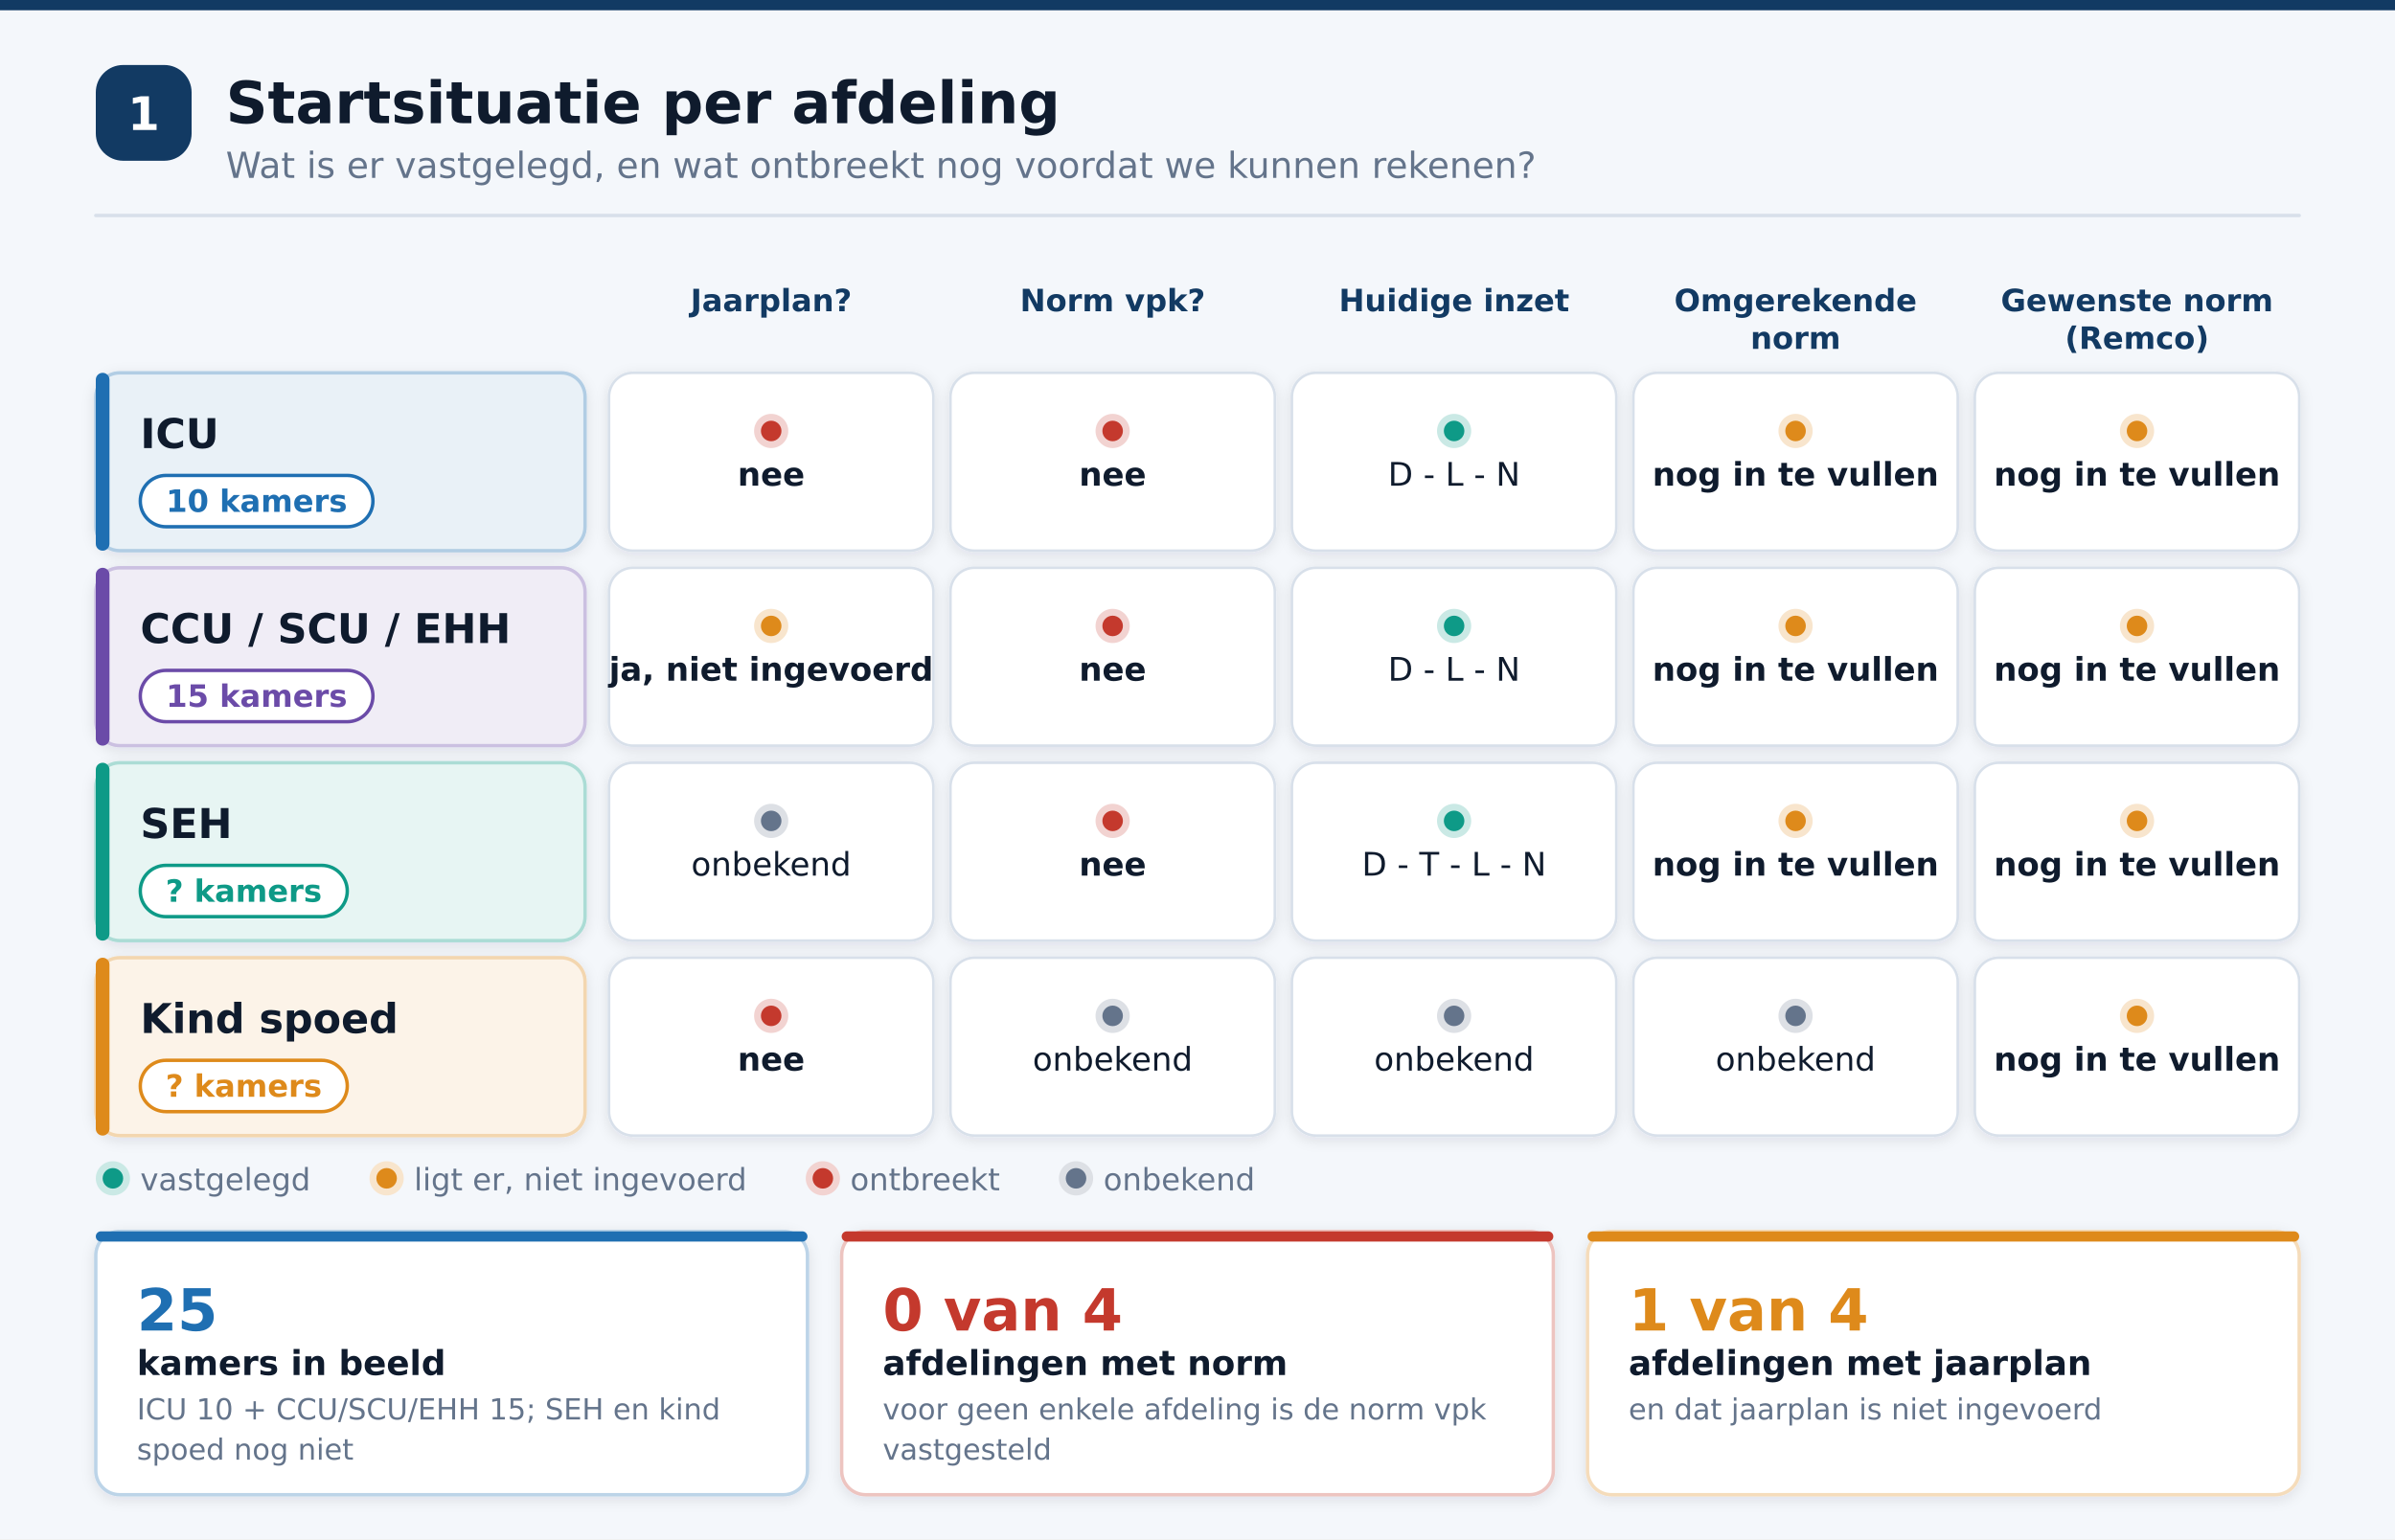
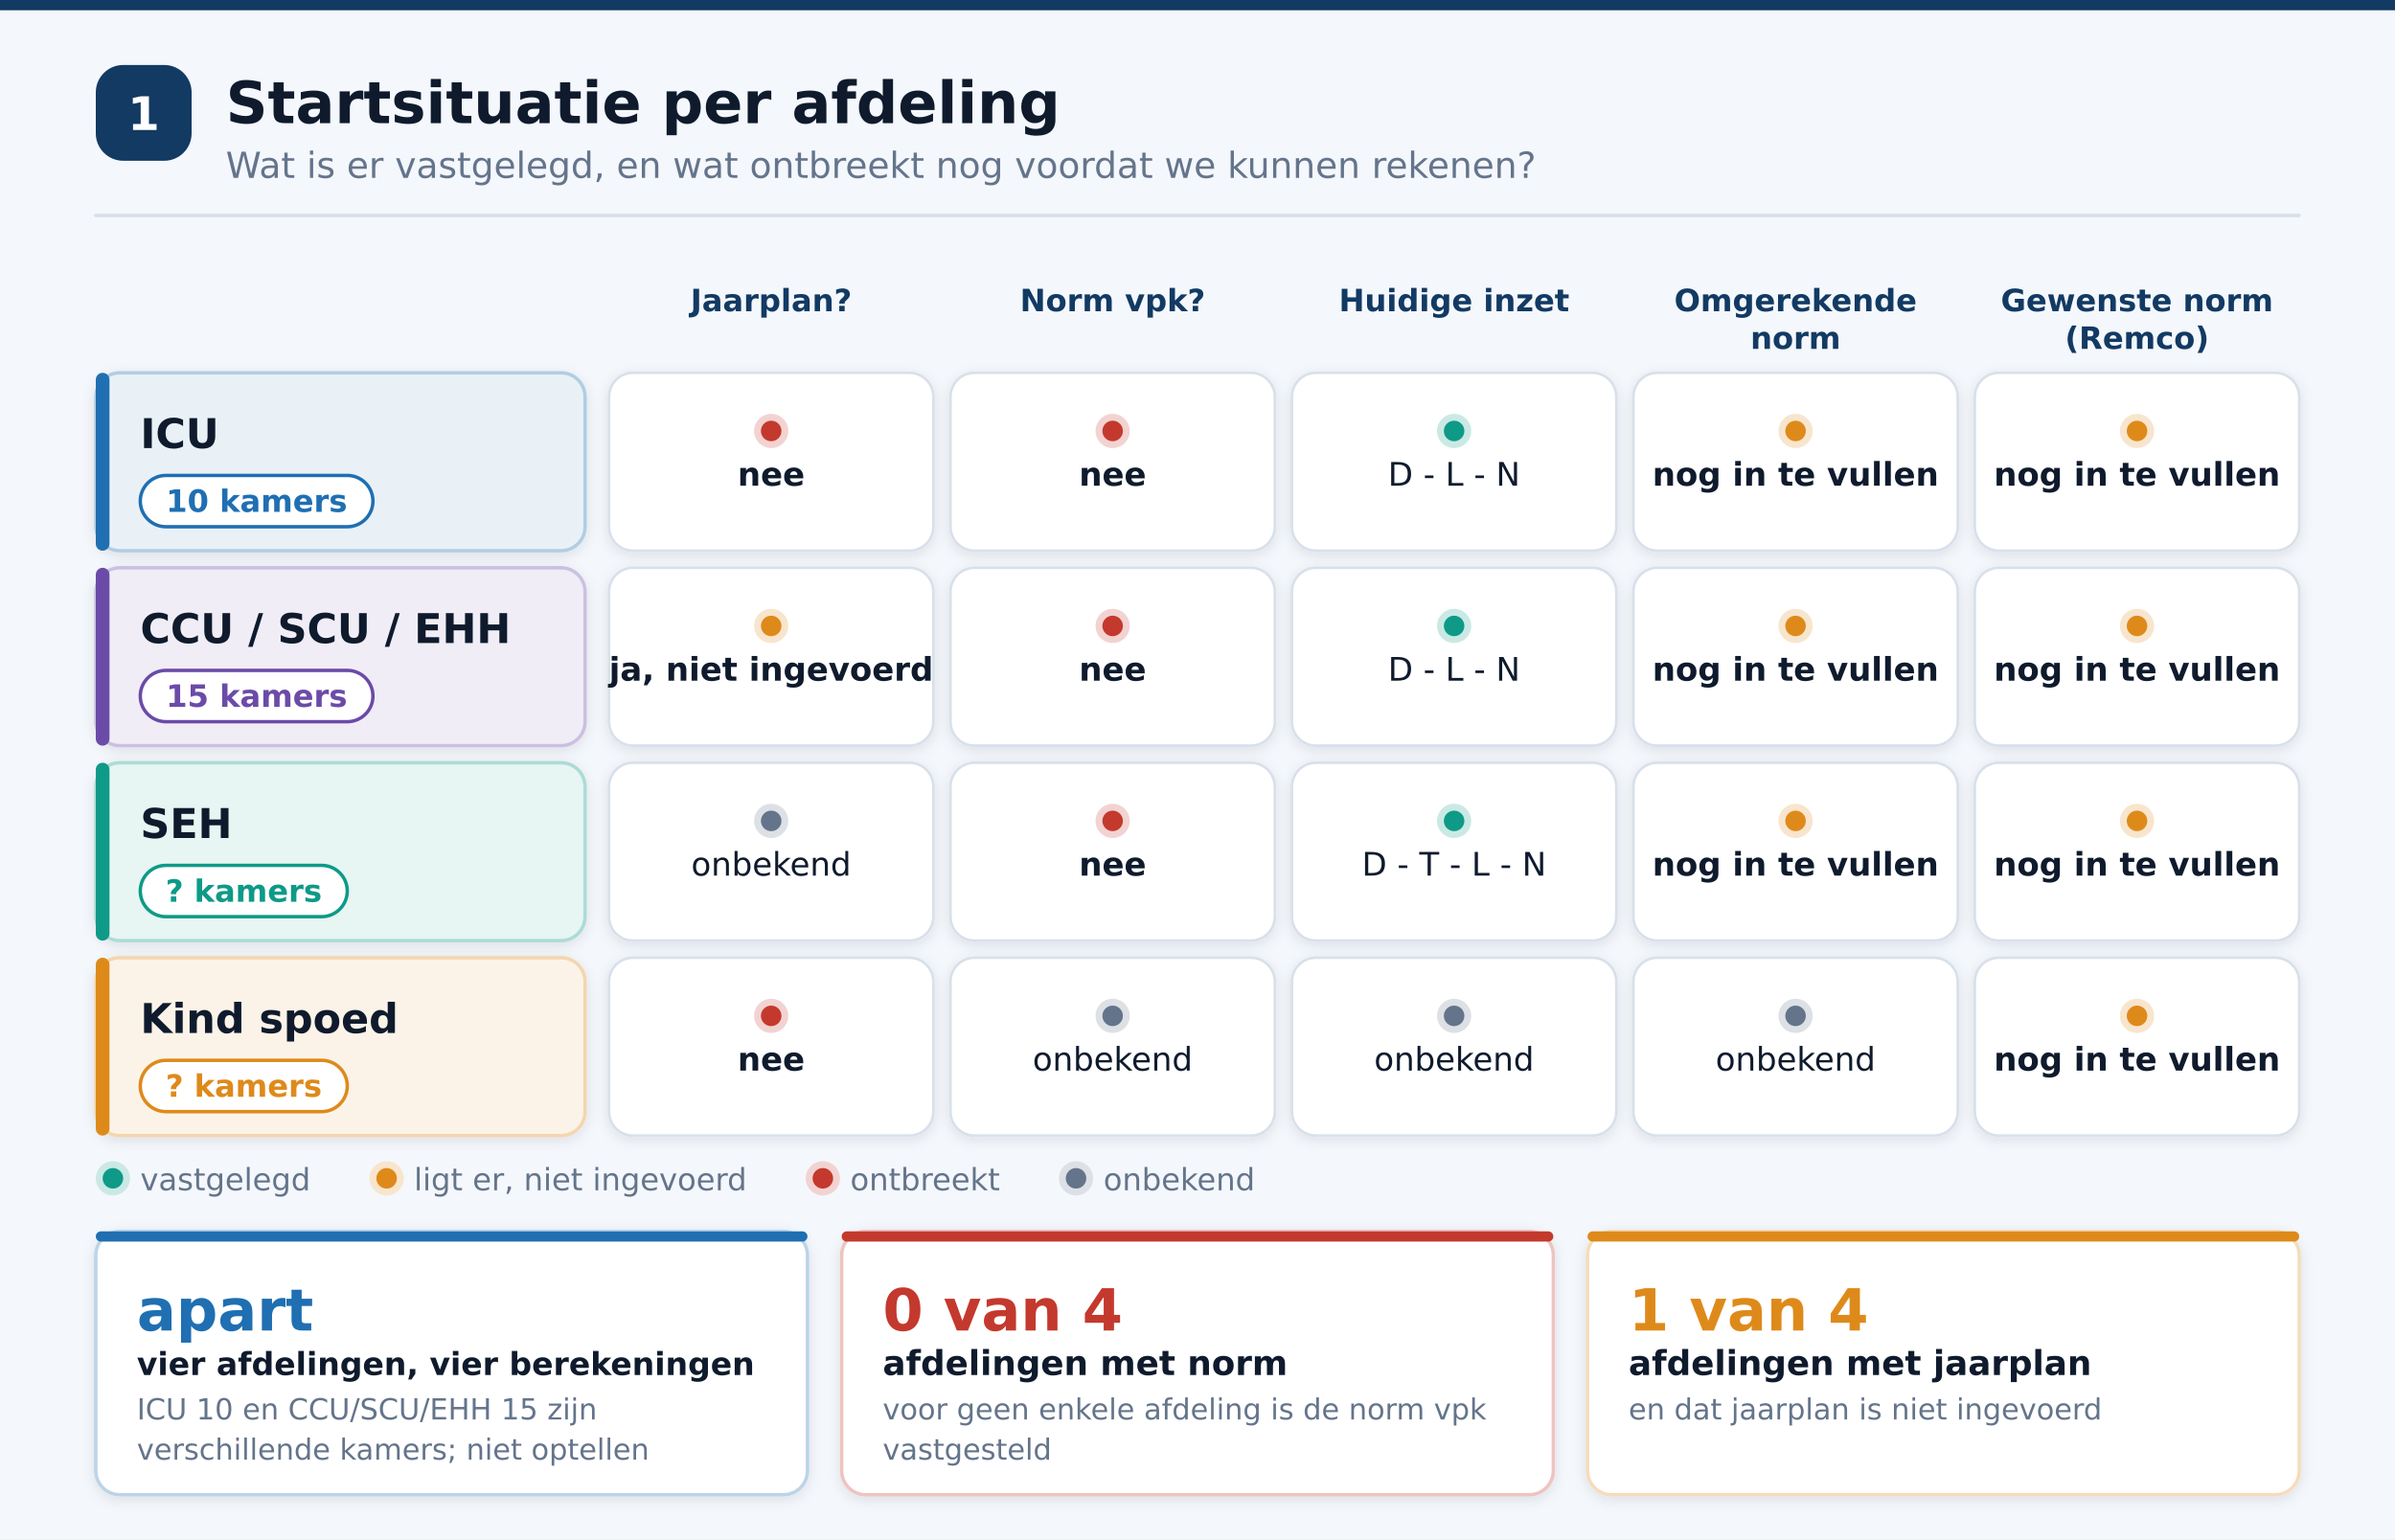
<svg xmlns="http://www.w3.org/2000/svg" width="1400" height="900" viewBox="0 0 1400 900">
  <defs>
    <filter id="kaartschaduw" x="-20%" y="-20%" width="140%" height="140%">
      <feDropShadow dx="0" dy="2" stdDeviation="4" flood-color="#0F1B2D" flood-opacity="0.10" />
    </filter>
  </defs>
  <rect width="1400" height="900" fill="#F4F7FB" />
  <rect x="0.0" y="0.0" width="1400.0" height="6.0" rx="0" ry="0" fill="#123A63" fill-opacity="1" stroke="none" stroke-width="2" />
  <rect x="56.0" y="38.0" width="56.0" height="56.0" rx="16" ry="16" fill="#123A63" fill-opacity="1" stroke="none" stroke-width="2" />
  <text x="84.0" y="76.0" font-family="DejaVu Sans, Verdana, Arial, sans-serif" font-size="27" fill="#FFFFFF" text-anchor="middle" font-weight="bold" letter-spacing="0">1</text>
  <text x="132.0" y="72.0" font-family="DejaVu Sans, Verdana, Arial, sans-serif" font-size="34" fill="#0F1B2D" text-anchor="start" font-weight="bold" letter-spacing="0">Startsituatie per afdeling</text>
  <text x="132.0" y="104.0" font-family="DejaVu Sans, Verdana, Arial, sans-serif" font-size="21" fill="#64748B" text-anchor="start" letter-spacing="0">Wat is er vastgelegd, en wat ontbreekt nog voordat we kunnen rekenen?</text>
  <line x1="56.0" y1="126.0" x2="1344.0" y2="126.0" stroke="#D8E0EA" stroke-width="2" stroke-linecap="round" />
  <text x="450.8" y="182.0" font-family="DejaVu Sans, Verdana, Arial, sans-serif" font-size="18" fill="#123A63" text-anchor="middle" font-weight="bold" letter-spacing="0">Jaarplan?</text>
  <text x="650.4" y="182.0" font-family="DejaVu Sans, Verdana, Arial, sans-serif" font-size="18" fill="#123A63" text-anchor="middle" font-weight="bold" letter-spacing="0">Norm vpk?</text>
  <text x="850.0" y="182.0" font-family="DejaVu Sans, Verdana, Arial, sans-serif" font-size="18" fill="#123A63" text-anchor="middle" font-weight="bold" letter-spacing="0">Huidige inzet</text>
  <text x="1049.6" y="182.0" font-family="DejaVu Sans, Verdana, Arial, sans-serif" font-size="18" fill="#123A63" text-anchor="middle" font-weight="bold" letter-spacing="0">Omgerekende</text>
  <text x="1049.6" y="204.0" font-family="DejaVu Sans, Verdana, Arial, sans-serif" font-size="18" fill="#123A63" text-anchor="middle" font-weight="bold" letter-spacing="0">norm</text>
  <text x="1249.2" y="182.0" font-family="DejaVu Sans, Verdana, Arial, sans-serif" font-size="18" fill="#123A63" text-anchor="middle" font-weight="bold" letter-spacing="0">Gewenste norm</text>
  <text x="1249.2" y="204.0" font-family="DejaVu Sans, Verdana, Arial, sans-serif" font-size="18" fill="#123A63" text-anchor="middle" font-weight="bold" letter-spacing="0">(Remco)</text>
  <rect x="56.0" y="218.0" width="286.0" height="104.0" rx="14" ry="14" fill="#E9F1F7" fill-opacity="1" stroke="#B1CDE4" stroke-width="2" filter="url(#kaartschaduw)" />
  <rect x="56.0" y="218.0" width="8.0" height="104.0" rx="4" ry="4" fill="#1F6FB2" fill-opacity="1" stroke="none" stroke-width="2" />
  <text x="82.0" y="262.0" font-family="DejaVu Sans, Verdana, Arial, sans-serif" font-size="24" fill="#0F1B2D" text-anchor="start" font-weight="bold" letter-spacing="0">ICU</text>
  <rect x="82.0" y="278.0" width="136.0" height="30.0" rx="15.0" ry="15.0" fill="#FFFFFF" fill-opacity="1" stroke="#1F6FB2" stroke-width="2" />
  <text x="150.0" y="299.3" font-family="DejaVu Sans, Verdana, Arial, sans-serif" font-size="18" fill="#1F6FB2" text-anchor="middle" font-weight="bold" letter-spacing="0">10 kamers</text>
  <rect x="356.0" y="218.0" width="189.6" height="104.0" rx="14" ry="14" fill="#FFFFFF" fill-opacity="1" stroke="#D8E0EA" stroke-width="1.5" filter="url(#kaartschaduw)" />
  <circle cx="450.8" cy="252.0" r="10" fill="#F2D3D1" stroke="none" stroke-width="2" />
  <circle cx="450.8" cy="252.0" r="6" fill="#C4392D" stroke="none" stroke-width="2" />
  <text x="450.8" y="284.0" font-family="DejaVu Sans, Verdana, Arial, sans-serif" font-size="19" fill="#0F1B2D" text-anchor="middle" font-weight="bold" letter-spacing="0">nee</text>
  <rect x="555.6" y="218.0" width="189.6" height="104.0" rx="14" ry="14" fill="#FFFFFF" fill-opacity="1" stroke="#D8E0EA" stroke-width="1.5" filter="url(#kaartschaduw)" />
  <circle cx="650.4" cy="252.0" r="10" fill="#F2D3D1" stroke="none" stroke-width="2" />
  <circle cx="650.4" cy="252.0" r="6" fill="#C4392D" stroke="none" stroke-width="2" />
  <text x="650.4" y="284.0" font-family="DejaVu Sans, Verdana, Arial, sans-serif" font-size="19" fill="#0F1B2D" text-anchor="middle" font-weight="bold" letter-spacing="0">nee</text>
  <rect x="755.2" y="218.0" width="189.6" height="104.0" rx="14" ry="14" fill="#FFFFFF" fill-opacity="1" stroke="#D8E0EA" stroke-width="1.5" filter="url(#kaartschaduw)" />
  <circle cx="850.0" cy="252.0" r="10" fill="#CAE9E5" stroke="none" stroke-width="2" />
  <circle cx="850.0" cy="252.0" r="6" fill="#0E9A87" stroke="none" stroke-width="2" />
  <text x="850.0" y="284.0" font-family="DejaVu Sans, Verdana, Arial, sans-serif" font-size="19" fill="#0F1B2D" text-anchor="middle" letter-spacing="0">D - L - N</text>
  <rect x="954.8" y="218.0" width="189.6" height="104.0" rx="14" ry="14" fill="#FFFFFF" fill-opacity="1" stroke="#D8E0EA" stroke-width="1.5" filter="url(#kaartschaduw)" />
  <circle cx="1049.6" cy="252.0" r="10" fill="#F8E5CD" stroke="none" stroke-width="2" />
  <circle cx="1049.6" cy="252.0" r="6" fill="#DE8A1B" stroke="none" stroke-width="2" />
  <text x="1049.6" y="284.0" font-family="DejaVu Sans, Verdana, Arial, sans-serif" font-size="19" fill="#0F1B2D" text-anchor="middle" font-weight="bold" letter-spacing="0">nog in te vullen</text>
  <rect x="1154.4" y="218.0" width="189.6" height="104.0" rx="14" ry="14" fill="#FFFFFF" fill-opacity="1" stroke="#D8E0EA" stroke-width="1.5" filter="url(#kaartschaduw)" />
  <circle cx="1249.2" cy="252.0" r="10" fill="#F8E5CD" stroke="none" stroke-width="2" />
  <circle cx="1249.2" cy="252.0" r="6" fill="#DE8A1B" stroke="none" stroke-width="2" />
  <text x="1249.2" y="284.0" font-family="DejaVu Sans, Verdana, Arial, sans-serif" font-size="19" fill="#0F1B2D" text-anchor="middle" font-weight="bold" letter-spacing="0">nog in te vullen</text>
  <rect x="56.0" y="332.0" width="286.0" height="104.0" rx="14" ry="14" fill="#F0EDF6" fill-opacity="1" stroke="#CBC0E1" stroke-width="2" filter="url(#kaartschaduw)" />
  <rect x="56.0" y="332.0" width="8.0" height="104.0" rx="4" ry="4" fill="#6B4BA8" fill-opacity="1" stroke="none" stroke-width="2" />
  <text x="82.0" y="376.0" font-family="DejaVu Sans, Verdana, Arial, sans-serif" font-size="24" fill="#0F1B2D" text-anchor="start" font-weight="bold" letter-spacing="0">CCU / SCU / EHH</text>
  <rect x="82.0" y="392.0" width="136.0" height="30.0" rx="15.0" ry="15.0" fill="#FFFFFF" fill-opacity="1" stroke="#6B4BA8" stroke-width="2" />
  <text x="150.0" y="413.3" font-family="DejaVu Sans, Verdana, Arial, sans-serif" font-size="18" fill="#6B4BA8" text-anchor="middle" font-weight="bold" letter-spacing="0">15 kamers</text>
  <rect x="356.0" y="332.0" width="189.6" height="104.0" rx="14" ry="14" fill="#FFFFFF" fill-opacity="1" stroke="#D8E0EA" stroke-width="1.5" filter="url(#kaartschaduw)" />
  <circle cx="450.8" cy="366.0" r="10" fill="#F8E5CD" stroke="none" stroke-width="2" />
  <circle cx="450.8" cy="366.0" r="6" fill="#DE8A1B" stroke="none" stroke-width="2" />
  <text x="450.8" y="398.0" font-family="DejaVu Sans, Verdana, Arial, sans-serif" font-size="19" fill="#0F1B2D" text-anchor="middle" font-weight="bold" letter-spacing="0">ja, niet ingevoerd</text>
  <rect x="555.6" y="332.0" width="189.6" height="104.0" rx="14" ry="14" fill="#FFFFFF" fill-opacity="1" stroke="#D8E0EA" stroke-width="1.5" filter="url(#kaartschaduw)" />
  <circle cx="650.4" cy="366.0" r="10" fill="#F2D3D1" stroke="none" stroke-width="2" />
  <circle cx="650.4" cy="366.0" r="6" fill="#C4392D" stroke="none" stroke-width="2" />
  <text x="650.4" y="398.0" font-family="DejaVu Sans, Verdana, Arial, sans-serif" font-size="19" fill="#0F1B2D" text-anchor="middle" font-weight="bold" letter-spacing="0">nee</text>
  <rect x="755.2" y="332.0" width="189.6" height="104.0" rx="14" ry="14" fill="#FFFFFF" fill-opacity="1" stroke="#D8E0EA" stroke-width="1.5" filter="url(#kaartschaduw)" />
  <circle cx="850.0" cy="366.0" r="10" fill="#CAE9E5" stroke="none" stroke-width="2" />
  <circle cx="850.0" cy="366.0" r="6" fill="#0E9A87" stroke="none" stroke-width="2" />
  <text x="850.0" y="398.0" font-family="DejaVu Sans, Verdana, Arial, sans-serif" font-size="19" fill="#0F1B2D" text-anchor="middle" letter-spacing="0">D - L - N</text>
  <rect x="954.8" y="332.0" width="189.6" height="104.0" rx="14" ry="14" fill="#FFFFFF" fill-opacity="1" stroke="#D8E0EA" stroke-width="1.5" filter="url(#kaartschaduw)" />
  <circle cx="1049.6" cy="366.0" r="10" fill="#F8E5CD" stroke="none" stroke-width="2" />
  <circle cx="1049.6" cy="366.0" r="6" fill="#DE8A1B" stroke="none" stroke-width="2" />
  <text x="1049.6" y="398.0" font-family="DejaVu Sans, Verdana, Arial, sans-serif" font-size="19" fill="#0F1B2D" text-anchor="middle" font-weight="bold" letter-spacing="0">nog in te vullen</text>
  <rect x="1154.4" y="332.0" width="189.6" height="104.0" rx="14" ry="14" fill="#FFFFFF" fill-opacity="1" stroke="#D8E0EA" stroke-width="1.5" filter="url(#kaartschaduw)" />
  <circle cx="1249.2" cy="366.0" r="10" fill="#F8E5CD" stroke="none" stroke-width="2" />
  <circle cx="1249.2" cy="366.0" r="6" fill="#DE8A1B" stroke="none" stroke-width="2" />
  <text x="1249.2" y="398.0" font-family="DejaVu Sans, Verdana, Arial, sans-serif" font-size="19" fill="#0F1B2D" text-anchor="middle" font-weight="bold" letter-spacing="0">nog in te vullen</text>
  <rect x="56.0" y="446.0" width="286.0" height="104.0" rx="14" ry="14" fill="#E7F5F3" fill-opacity="1" stroke="#ABDCD5" stroke-width="2" filter="url(#kaartschaduw)" />
  <rect x="56.0" y="446.0" width="8.0" height="104.0" rx="4" ry="4" fill="#0E9A87" fill-opacity="1" stroke="none" stroke-width="2" />
  <text x="82.0" y="490.0" font-family="DejaVu Sans, Verdana, Arial, sans-serif" font-size="24" fill="#0F1B2D" text-anchor="start" font-weight="bold" letter-spacing="0">SEH</text>
  <rect x="82.0" y="506.0" width="121.0" height="30.0" rx="15.0" ry="15.0" fill="#FFFFFF" fill-opacity="1" stroke="#0E9A87" stroke-width="2" />
  <text x="142.5" y="527.3" font-family="DejaVu Sans, Verdana, Arial, sans-serif" font-size="18" fill="#0E9A87" text-anchor="middle" font-weight="bold" letter-spacing="0">? kamers</text>
  <rect x="356.0" y="446.0" width="189.6" height="104.0" rx="14" ry="14" fill="#FFFFFF" fill-opacity="1" stroke="#D8E0EA" stroke-width="1.5" filter="url(#kaartschaduw)" />
  <circle cx="450.8" cy="480.0" r="10" fill="#DDE0E5" stroke="none" stroke-width="2" />
  <circle cx="450.8" cy="480.0" r="6" fill="#64748B" stroke="none" stroke-width="2" />
  <text x="450.8" y="512.0" font-family="DejaVu Sans, Verdana, Arial, sans-serif" font-size="19" fill="#0F1B2D" text-anchor="middle" letter-spacing="0">onbekend</text>
  <rect x="555.6" y="446.0" width="189.6" height="104.0" rx="14" ry="14" fill="#FFFFFF" fill-opacity="1" stroke="#D8E0EA" stroke-width="1.5" filter="url(#kaartschaduw)" />
  <circle cx="650.4" cy="480.0" r="10" fill="#F2D3D1" stroke="none" stroke-width="2" />
  <circle cx="650.4" cy="480.0" r="6" fill="#C4392D" stroke="none" stroke-width="2" />
  <text x="650.4" y="512.0" font-family="DejaVu Sans, Verdana, Arial, sans-serif" font-size="19" fill="#0F1B2D" text-anchor="middle" font-weight="bold" letter-spacing="0">nee</text>
  <rect x="755.2" y="446.0" width="189.6" height="104.0" rx="14" ry="14" fill="#FFFFFF" fill-opacity="1" stroke="#D8E0EA" stroke-width="1.5" filter="url(#kaartschaduw)" />
  <circle cx="850.0" cy="480.0" r="10" fill="#CAE9E5" stroke="none" stroke-width="2" />
  <circle cx="850.0" cy="480.0" r="6" fill="#0E9A87" stroke="none" stroke-width="2" />
  <text x="850.0" y="512.0" font-family="DejaVu Sans, Verdana, Arial, sans-serif" font-size="19" fill="#0F1B2D" text-anchor="middle" letter-spacing="0">D - T - L - N</text>
  <rect x="954.8" y="446.0" width="189.6" height="104.0" rx="14" ry="14" fill="#FFFFFF" fill-opacity="1" stroke="#D8E0EA" stroke-width="1.5" filter="url(#kaartschaduw)" />
  <circle cx="1049.6" cy="480.0" r="10" fill="#F8E5CD" stroke="none" stroke-width="2" />
  <circle cx="1049.6" cy="480.0" r="6" fill="#DE8A1B" stroke="none" stroke-width="2" />
  <text x="1049.6" y="512.0" font-family="DejaVu Sans, Verdana, Arial, sans-serif" font-size="19" fill="#0F1B2D" text-anchor="middle" font-weight="bold" letter-spacing="0">nog in te vullen</text>
  <rect x="1154.4" y="446.0" width="189.6" height="104.0" rx="14" ry="14" fill="#FFFFFF" fill-opacity="1" stroke="#D8E0EA" stroke-width="1.5" filter="url(#kaartschaduw)" />
  <circle cx="1249.2" cy="480.0" r="10" fill="#F8E5CD" stroke="none" stroke-width="2" />
  <circle cx="1249.2" cy="480.0" r="6" fill="#DE8A1B" stroke="none" stroke-width="2" />
  <text x="1249.2" y="512.0" font-family="DejaVu Sans, Verdana, Arial, sans-serif" font-size="19" fill="#0F1B2D" text-anchor="middle" font-weight="bold" letter-spacing="0">nog in te vullen</text>
  <rect x="56.0" y="560.0" width="286.0" height="104.0" rx="14" ry="14" fill="#FCF3E8" fill-opacity="1" stroke="#F3D6AF" stroke-width="2" filter="url(#kaartschaduw)" />
  <rect x="56.0" y="560.0" width="8.0" height="104.0" rx="4" ry="4" fill="#DE8A1B" fill-opacity="1" stroke="none" stroke-width="2" />
  <text x="82.0" y="604.0" font-family="DejaVu Sans, Verdana, Arial, sans-serif" font-size="24" fill="#0F1B2D" text-anchor="start" font-weight="bold" letter-spacing="0">Kind spoed</text>
  <rect x="82.0" y="620.0" width="121.0" height="30.0" rx="15.0" ry="15.0" fill="#FFFFFF" fill-opacity="1" stroke="#DE8A1B" stroke-width="2" />
  <text x="142.5" y="641.3" font-family="DejaVu Sans, Verdana, Arial, sans-serif" font-size="18" fill="#DE8A1B" text-anchor="middle" font-weight="bold" letter-spacing="0">? kamers</text>
  <rect x="356.0" y="560.0" width="189.6" height="104.0" rx="14" ry="14" fill="#FFFFFF" fill-opacity="1" stroke="#D8E0EA" stroke-width="1.5" filter="url(#kaartschaduw)" />
  <circle cx="450.8" cy="594.0" r="10" fill="#F2D3D1" stroke="none" stroke-width="2" />
  <circle cx="450.8" cy="594.0" r="6" fill="#C4392D" stroke="none" stroke-width="2" />
  <text x="450.8" y="626.0" font-family="DejaVu Sans, Verdana, Arial, sans-serif" font-size="19" fill="#0F1B2D" text-anchor="middle" font-weight="bold" letter-spacing="0">nee</text>
  <rect x="555.6" y="560.0" width="189.6" height="104.0" rx="14" ry="14" fill="#FFFFFF" fill-opacity="1" stroke="#D8E0EA" stroke-width="1.5" filter="url(#kaartschaduw)" />
  <circle cx="650.4" cy="594.0" r="10" fill="#DDE0E5" stroke="none" stroke-width="2" />
  <circle cx="650.4" cy="594.0" r="6" fill="#64748B" stroke="none" stroke-width="2" />
  <text x="650.4" y="626.0" font-family="DejaVu Sans, Verdana, Arial, sans-serif" font-size="19" fill="#0F1B2D" text-anchor="middle" letter-spacing="0">onbekend</text>
  <rect x="755.2" y="560.0" width="189.6" height="104.0" rx="14" ry="14" fill="#FFFFFF" fill-opacity="1" stroke="#D8E0EA" stroke-width="1.5" filter="url(#kaartschaduw)" />
  <circle cx="850.0" cy="594.0" r="10" fill="#DDE0E5" stroke="none" stroke-width="2" />
  <circle cx="850.0" cy="594.0" r="6" fill="#64748B" stroke="none" stroke-width="2" />
  <text x="850.0" y="626.0" font-family="DejaVu Sans, Verdana, Arial, sans-serif" font-size="19" fill="#0F1B2D" text-anchor="middle" letter-spacing="0">onbekend</text>
  <rect x="954.8" y="560.0" width="189.6" height="104.0" rx="14" ry="14" fill="#FFFFFF" fill-opacity="1" stroke="#D8E0EA" stroke-width="1.5" filter="url(#kaartschaduw)" />
  <circle cx="1049.6" cy="594.0" r="10" fill="#DDE0E5" stroke="none" stroke-width="2" />
  <circle cx="1049.6" cy="594.0" r="6" fill="#64748B" stroke="none" stroke-width="2" />
  <text x="1049.6" y="626.0" font-family="DejaVu Sans, Verdana, Arial, sans-serif" font-size="19" fill="#0F1B2D" text-anchor="middle" letter-spacing="0">onbekend</text>
  <rect x="1154.4" y="560.0" width="189.6" height="104.0" rx="14" ry="14" fill="#FFFFFF" fill-opacity="1" stroke="#D8E0EA" stroke-width="1.5" filter="url(#kaartschaduw)" />
  <circle cx="1249.2" cy="594.0" r="10" fill="#F8E5CD" stroke="none" stroke-width="2" />
  <circle cx="1249.2" cy="594.0" r="6" fill="#DE8A1B" stroke="none" stroke-width="2" />
  <text x="1249.2" y="626.0" font-family="DejaVu Sans, Verdana, Arial, sans-serif" font-size="19" fill="#0F1B2D" text-anchor="middle" font-weight="bold" letter-spacing="0">nog in te vullen</text>
  <circle cx="66.0" cy="689.0" r="10" fill="#CAE9E5" stroke="none" stroke-width="2" />
  <circle cx="66.0" cy="689.0" r="6" fill="#0E9A87" stroke="none" stroke-width="2" />
  <text x="82.0" y="696.0" font-family="DejaVu Sans, Verdana, Arial, sans-serif" font-size="18" fill="#64748B" text-anchor="start" letter-spacing="0">vastgelegd</text>
  <circle cx="226.0" cy="689.0" r="10" fill="#F8E5CD" stroke="none" stroke-width="2" />
  <circle cx="226.0" cy="689.0" r="6" fill="#DE8A1B" stroke="none" stroke-width="2" />
  <text x="242.0" y="696.0" font-family="DejaVu Sans, Verdana, Arial, sans-serif" font-size="18" fill="#64748B" text-anchor="start" letter-spacing="0">ligt er, niet ingevoerd</text>
  <circle cx="481.0" cy="689.0" r="10" fill="#F2D3D1" stroke="none" stroke-width="2" />
  <circle cx="481.0" cy="689.0" r="6" fill="#C4392D" stroke="none" stroke-width="2" />
  <text x="497.0" y="696.0" font-family="DejaVu Sans, Verdana, Arial, sans-serif" font-size="18" fill="#64748B" text-anchor="start" letter-spacing="0">ontbreekt</text>
  <circle cx="629.0" cy="689.0" r="10" fill="#DDE0E5" stroke="none" stroke-width="2" />
  <circle cx="629.0" cy="689.0" r="6" fill="#64748B" stroke="none" stroke-width="2" />
  <text x="645.0" y="696.0" font-family="DejaVu Sans, Verdana, Arial, sans-serif" font-size="18" fill="#64748B" text-anchor="start" letter-spacing="0">onbekend</text>
  <rect x="56.0" y="720.0" width="416.0" height="154.0" rx="14" ry="14" fill="#FFFFFF" fill-opacity="1" stroke="#BCD4E8" stroke-width="2" filter="url(#kaartschaduw)" />
  <rect x="56.0" y="720.0" width="416.0" height="6.0" rx="3" ry="3" fill="#1F6FB2" fill-opacity="1" stroke="none" stroke-width="2" />
-   <text x="80.0" y="778.0" font-family="DejaVu Sans, Verdana, Arial, sans-serif" font-size="34" fill="#1F6FB2" text-anchor="start" font-weight="bold" letter-spacing="0">25</text>
-   <text x="80.0" y="804.0" font-family="DejaVu Sans, Verdana, Arial, sans-serif" font-size="20" fill="#0F1B2D" text-anchor="start" font-weight="bold" letter-spacing="0">kamers in beeld</text>
-   <text x="80.0" y="830.0" font-family="DejaVu Sans, Verdana, Arial, sans-serif" font-size="17" fill="#64748B" text-anchor="start" letter-spacing="0">ICU 10 + CCU/SCU/EHH 15; SEH en kind</text>
-   <text x="80.0" y="853.5" font-family="DejaVu Sans, Verdana, Arial, sans-serif" font-size="17" fill="#64748B" text-anchor="start" letter-spacing="0">spoed nog niet</text>
+   <text x="80.0" y="778.0" font-family="DejaVu Sans, Verdana, Arial, sans-serif" font-size="34" fill="#1F6FB2" text-anchor="start" font-weight="bold" letter-spacing="0">apart</text>
+   <text x="80.0" y="804.0" font-family="DejaVu Sans, Verdana, Arial, sans-serif" font-size="18.5" fill="#0F1B2D" text-anchor="start" font-weight="bold" letter-spacing="0">vier afdelingen, vier berekeningen</text>
+   <text x="80.0" y="830.0" font-family="DejaVu Sans, Verdana, Arial, sans-serif" font-size="17" fill="#64748B" text-anchor="start" letter-spacing="0">ICU 10 en CCU/SCU/EHH 15 zijn</text>
+   <text x="80.0" y="853.5" font-family="DejaVu Sans, Verdana, Arial, sans-serif" font-size="17" fill="#64748B" text-anchor="start" letter-spacing="0">verschillende kamers; niet optellen</text>
  <rect x="492.0" y="720.0" width="416.0" height="154.0" rx="14" ry="14" fill="#FFFFFF" fill-opacity="1" stroke="#EDC4C0" stroke-width="2" filter="url(#kaartschaduw)" />
  <rect x="492.0" y="720.0" width="416.0" height="6.0" rx="3" ry="3" fill="#C4392D" fill-opacity="1" stroke="none" stroke-width="2" />
  <text x="516.0" y="778.0" font-family="DejaVu Sans, Verdana, Arial, sans-serif" font-size="34" fill="#C4392D" text-anchor="start" font-weight="bold" letter-spacing="0">0 van 4</text>
  <text x="516.0" y="804.0" font-family="DejaVu Sans, Verdana, Arial, sans-serif" font-size="20" fill="#0F1B2D" text-anchor="start" font-weight="bold" letter-spacing="0">afdelingen met norm</text>
  <text x="516.0" y="830.0" font-family="DejaVu Sans, Verdana, Arial, sans-serif" font-size="17" fill="#64748B" text-anchor="start" letter-spacing="0">voor geen enkele afdeling is de norm vpk</text>
  <text x="516.0" y="853.5" font-family="DejaVu Sans, Verdana, Arial, sans-serif" font-size="17" fill="#64748B" text-anchor="start" letter-spacing="0">vastgesteld</text>
  <rect x="928.0" y="720.0" width="416.0" height="154.0" rx="14" ry="14" fill="#FFFFFF" fill-opacity="1" stroke="#F5DCBB" stroke-width="2" filter="url(#kaartschaduw)" />
  <rect x="928.0" y="720.0" width="416.0" height="6.0" rx="3" ry="3" fill="#DE8A1B" fill-opacity="1" stroke="none" stroke-width="2" />
  <text x="952.0" y="778.0" font-family="DejaVu Sans, Verdana, Arial, sans-serif" font-size="34" fill="#DE8A1B" text-anchor="start" font-weight="bold" letter-spacing="0">1 van 4</text>
  <text x="952.0" y="804.0" font-family="DejaVu Sans, Verdana, Arial, sans-serif" font-size="20" fill="#0F1B2D" text-anchor="start" font-weight="bold" letter-spacing="0">afdelingen met jaarplan</text>
  <text x="952.0" y="830.0" font-family="DejaVu Sans, Verdana, Arial, sans-serif" font-size="17" fill="#64748B" text-anchor="start" letter-spacing="0">en dat jaarplan is niet ingevoerd</text>
</svg>
